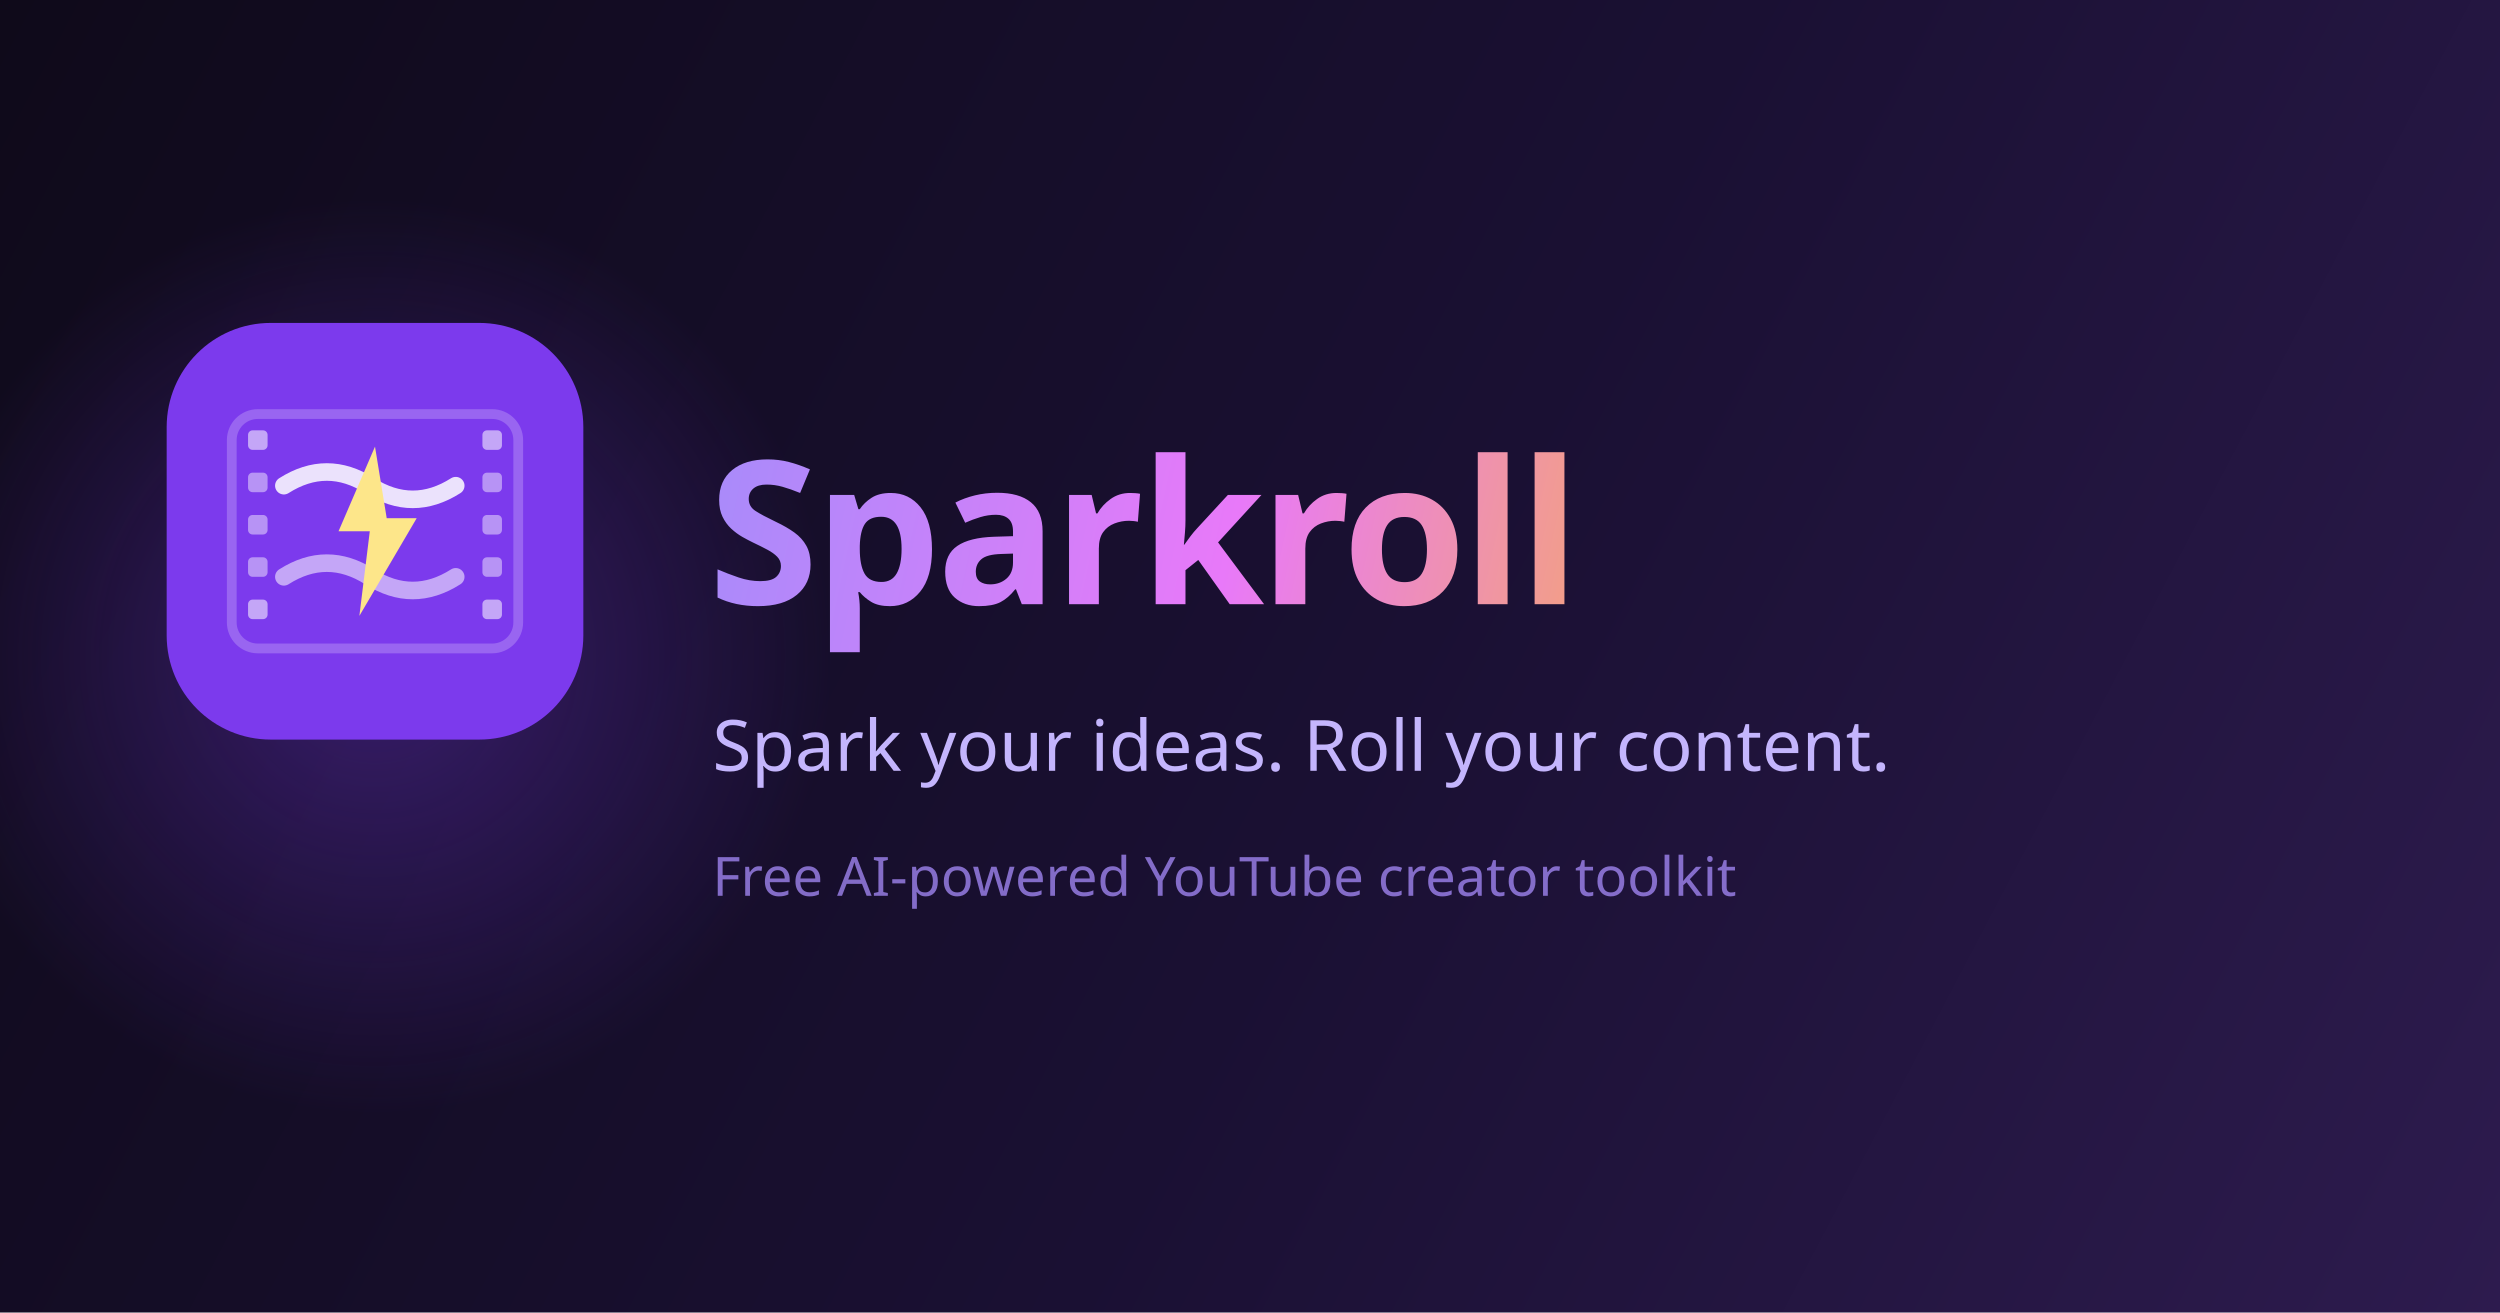
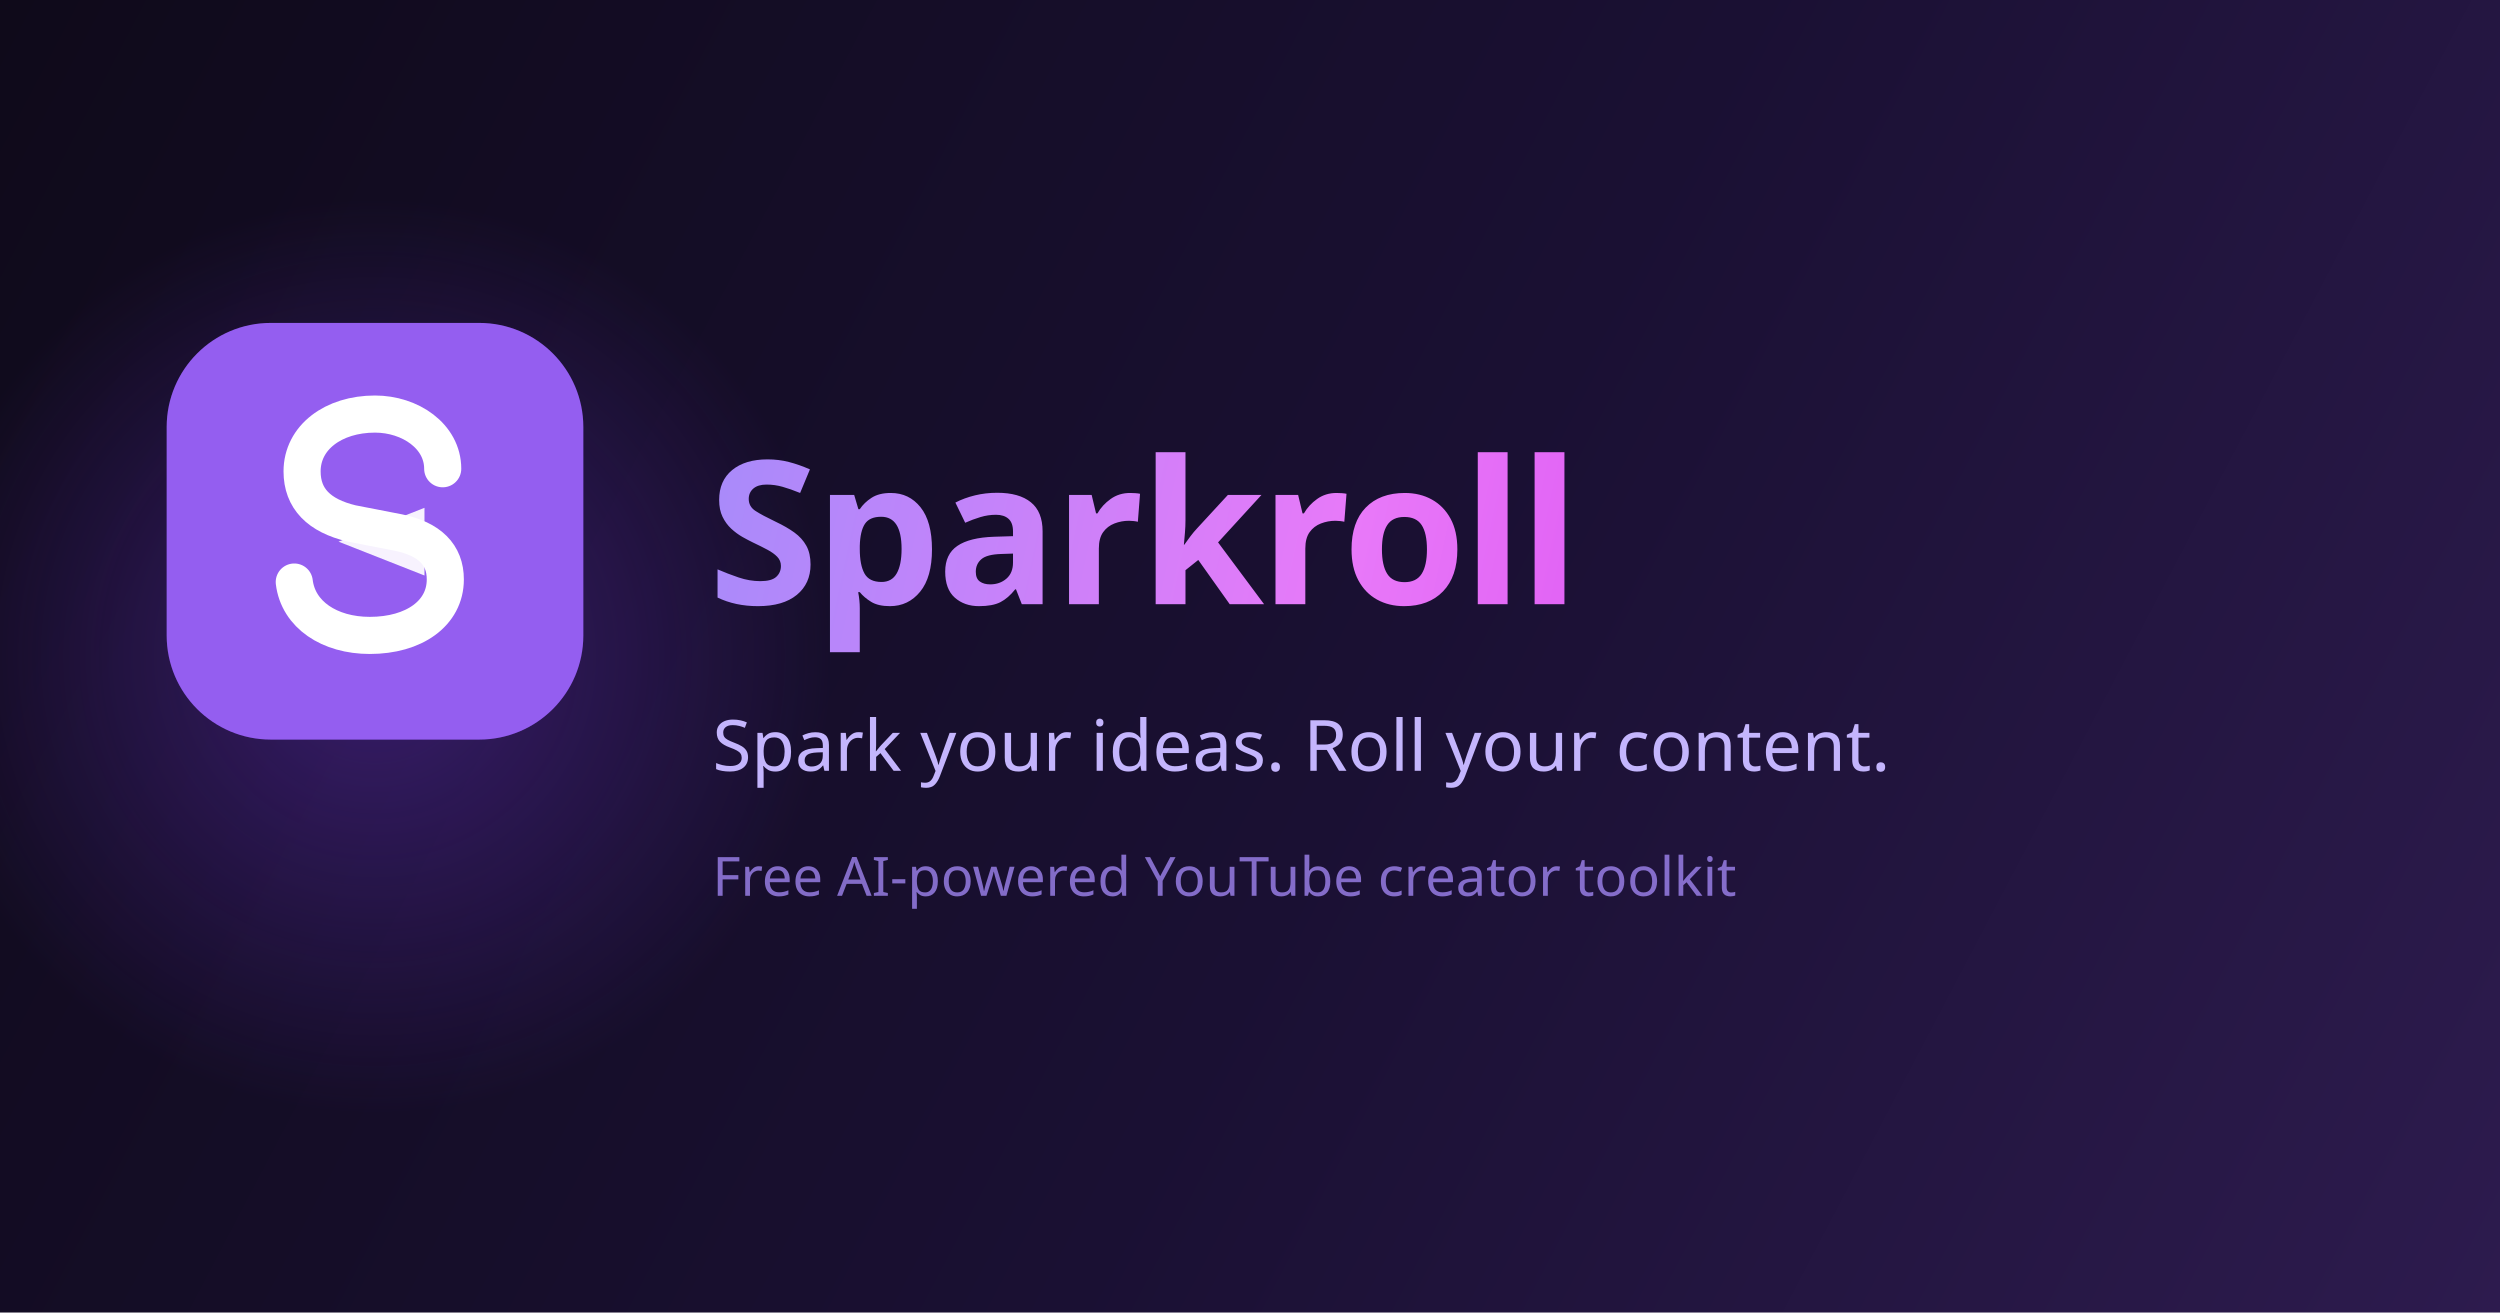
<svg xmlns="http://www.w3.org/2000/svg" width="1200" height="630" viewBox="0 0 1200 630" fill="none">
  <defs>
    <linearGradient id="bg" x1="0" y1="0" x2="1200" y2="630" gradientUnits="userSpaceOnUse">
      <stop stop-color="#0f0a1a" />
      <stop offset="0.55" stop-color="#1a1033" />
      <stop offset="1" stop-color="#2d1b4e" />
    </linearGradient>
    <linearGradient id="logo-bg" x1="80" y1="80" x2="280" y2="280" gradientUnits="userSpaceOnUse">
      <stop stop-color="#7c3aed" />
-       <stop offset="0.5" stop-color="#d946ef" />
-       <stop offset="1" stop-color="#f59e0b" />
+       <stop offset="1" stop-color="#d946ef" />
+     </linearGradient>
+     <linearGradient id="logo-shine" x1="100" y1="90" x2="220" y2="210" gradientUnits="userSpaceOnUse">
+       <stop stop-color="#fff" stop-opacity="0.18" />
+       <stop offset="1" stop-color="#fff" stop-opacity="0" />
    </linearGradient>
    <linearGradient id="title" x1="340" y1="200" x2="900" y2="320" gradientUnits="userSpaceOnUse">
      <stop stop-color="#a78bfa" />
-       <stop offset="0.45" stop-color="#e879f9" />
-       <stop offset="1" stop-color="#fbbf24" />
+       <stop offset="0.55" stop-color="#e879f9" />
+       <stop offset="1" stop-color="#d946ef" />
    </linearGradient>
    <radialGradient id="glow" cx="180" cy="315" r="220" gradientUnits="userSpaceOnUse">
      <stop stop-color="#7c3aed" stop-opacity="0.35" />
      <stop offset="1" stop-color="#7c3aed" stop-opacity="0" />
    </radialGradient>
  </defs>
  <rect width="1200" height="630" fill="url(#bg)" />
  <circle cx="180" cy="315" r="220" fill="url(#glow)" />
  <g transform="translate(80,155) scale(6.25)">
    <rect width="32" height="32" rx="8" fill="url(#logo-bg)" />
-     <rect x="5" y="7" width="22" height="18" rx="2" stroke="#fff" stroke-opacity="0.22" stroke-width="0.75" fill="none" />
-     <rect x="6.25" y="8.25" width="1.5" height="1.5" rx="0.35" fill="#fff" fill-opacity="0.55" />
-     <rect x="6.25" y="11.5" width="1.5" height="1.5" rx="0.35" fill="#fff" fill-opacity="0.45" />
-     <rect x="6.25" y="14.75" width="1.5" height="1.5" rx="0.35" fill="#fff" fill-opacity="0.45" />
-     <rect x="6.25" y="18" width="1.5" height="1.5" rx="0.35" fill="#fff" fill-opacity="0.45" />
-     <rect x="6.25" y="21.25" width="1.5" height="1.5" rx="0.35" fill="#fff" fill-opacity="0.55" />
-     <rect x="24.25" y="8.25" width="1.5" height="1.5" rx="0.35" fill="#fff" fill-opacity="0.55" />
-     <rect x="24.25" y="11.5" width="1.5" height="1.5" rx="0.35" fill="#fff" fill-opacity="0.45" />
-     <rect x="24.25" y="14.75" width="1.5" height="1.5" rx="0.35" fill="#fff" fill-opacity="0.45" />
-     <rect x="24.25" y="18" width="1.5" height="1.5" rx="0.35" fill="#fff" fill-opacity="0.45" />
-     <rect x="24.25" y="21.25" width="1.5" height="1.5" rx="0.35" fill="#fff" fill-opacity="0.55" />
-     <path d="M9 12.5c2.2-1.4 4.4-1.4 6.6 0s4.4 1.4 6.6 0" stroke="#fff" stroke-width="1.35" stroke-linecap="round" fill="none" stroke-opacity="0.85" />
-     <path d="M9 19.5c2.2-1.4 4.4-1.4 6.6 0s4.4 1.4 6.6 0" stroke="#fff" stroke-width="1.35" stroke-linecap="round" fill="none" stroke-opacity="0.55" />
-     <path d="M16 9.5 13.2 16h2.4L14.8 22.5 19.2 15h-2.3L16 9.5Z" fill="#fde68a" />
+     <rect width="32" height="32" rx="8" fill="url(#logo-shine)" />
+     <path d="M21.2 11.2C21.2 8.7 18.7 7 16 7c-3.2 0-5.6 1.8-5.6 4.4 0 2.1 1.3 3.4 3.8 4l3.6.7c2.4.5 3.6 1.7 3.6 3.6 0 2.6-2.4 4.3-5.8 4.3-3.1 0-5.5-1.6-5.8-4.1" stroke="#fff" stroke-width="2.85" stroke-linecap="round" stroke-linejoin="round" />
+     <path d="M13.2 16.8 19.8 14.2 19.8 19.4Z" fill="#fff" fill-opacity="0.92" />
  </g>
  <text x="340" y="290" fill="url(#title)" font-family="Segoe UI, system-ui, sans-serif" font-size="96" font-weight="700" letter-spacing="-2">Sparkroll</text>
  <text x="342" y="370" fill="#c4b5fd" font-family="Segoe UI, system-ui, sans-serif" font-size="34" font-weight="500">Spark your ideas. Roll your content.</text>
  <text x="342" y="430" fill="#a78bfa" fill-opacity="0.75" font-family="Segoe UI, system-ui, sans-serif" font-size="26">Free AI-powered YouTube creator toolkit</text>
</svg>
